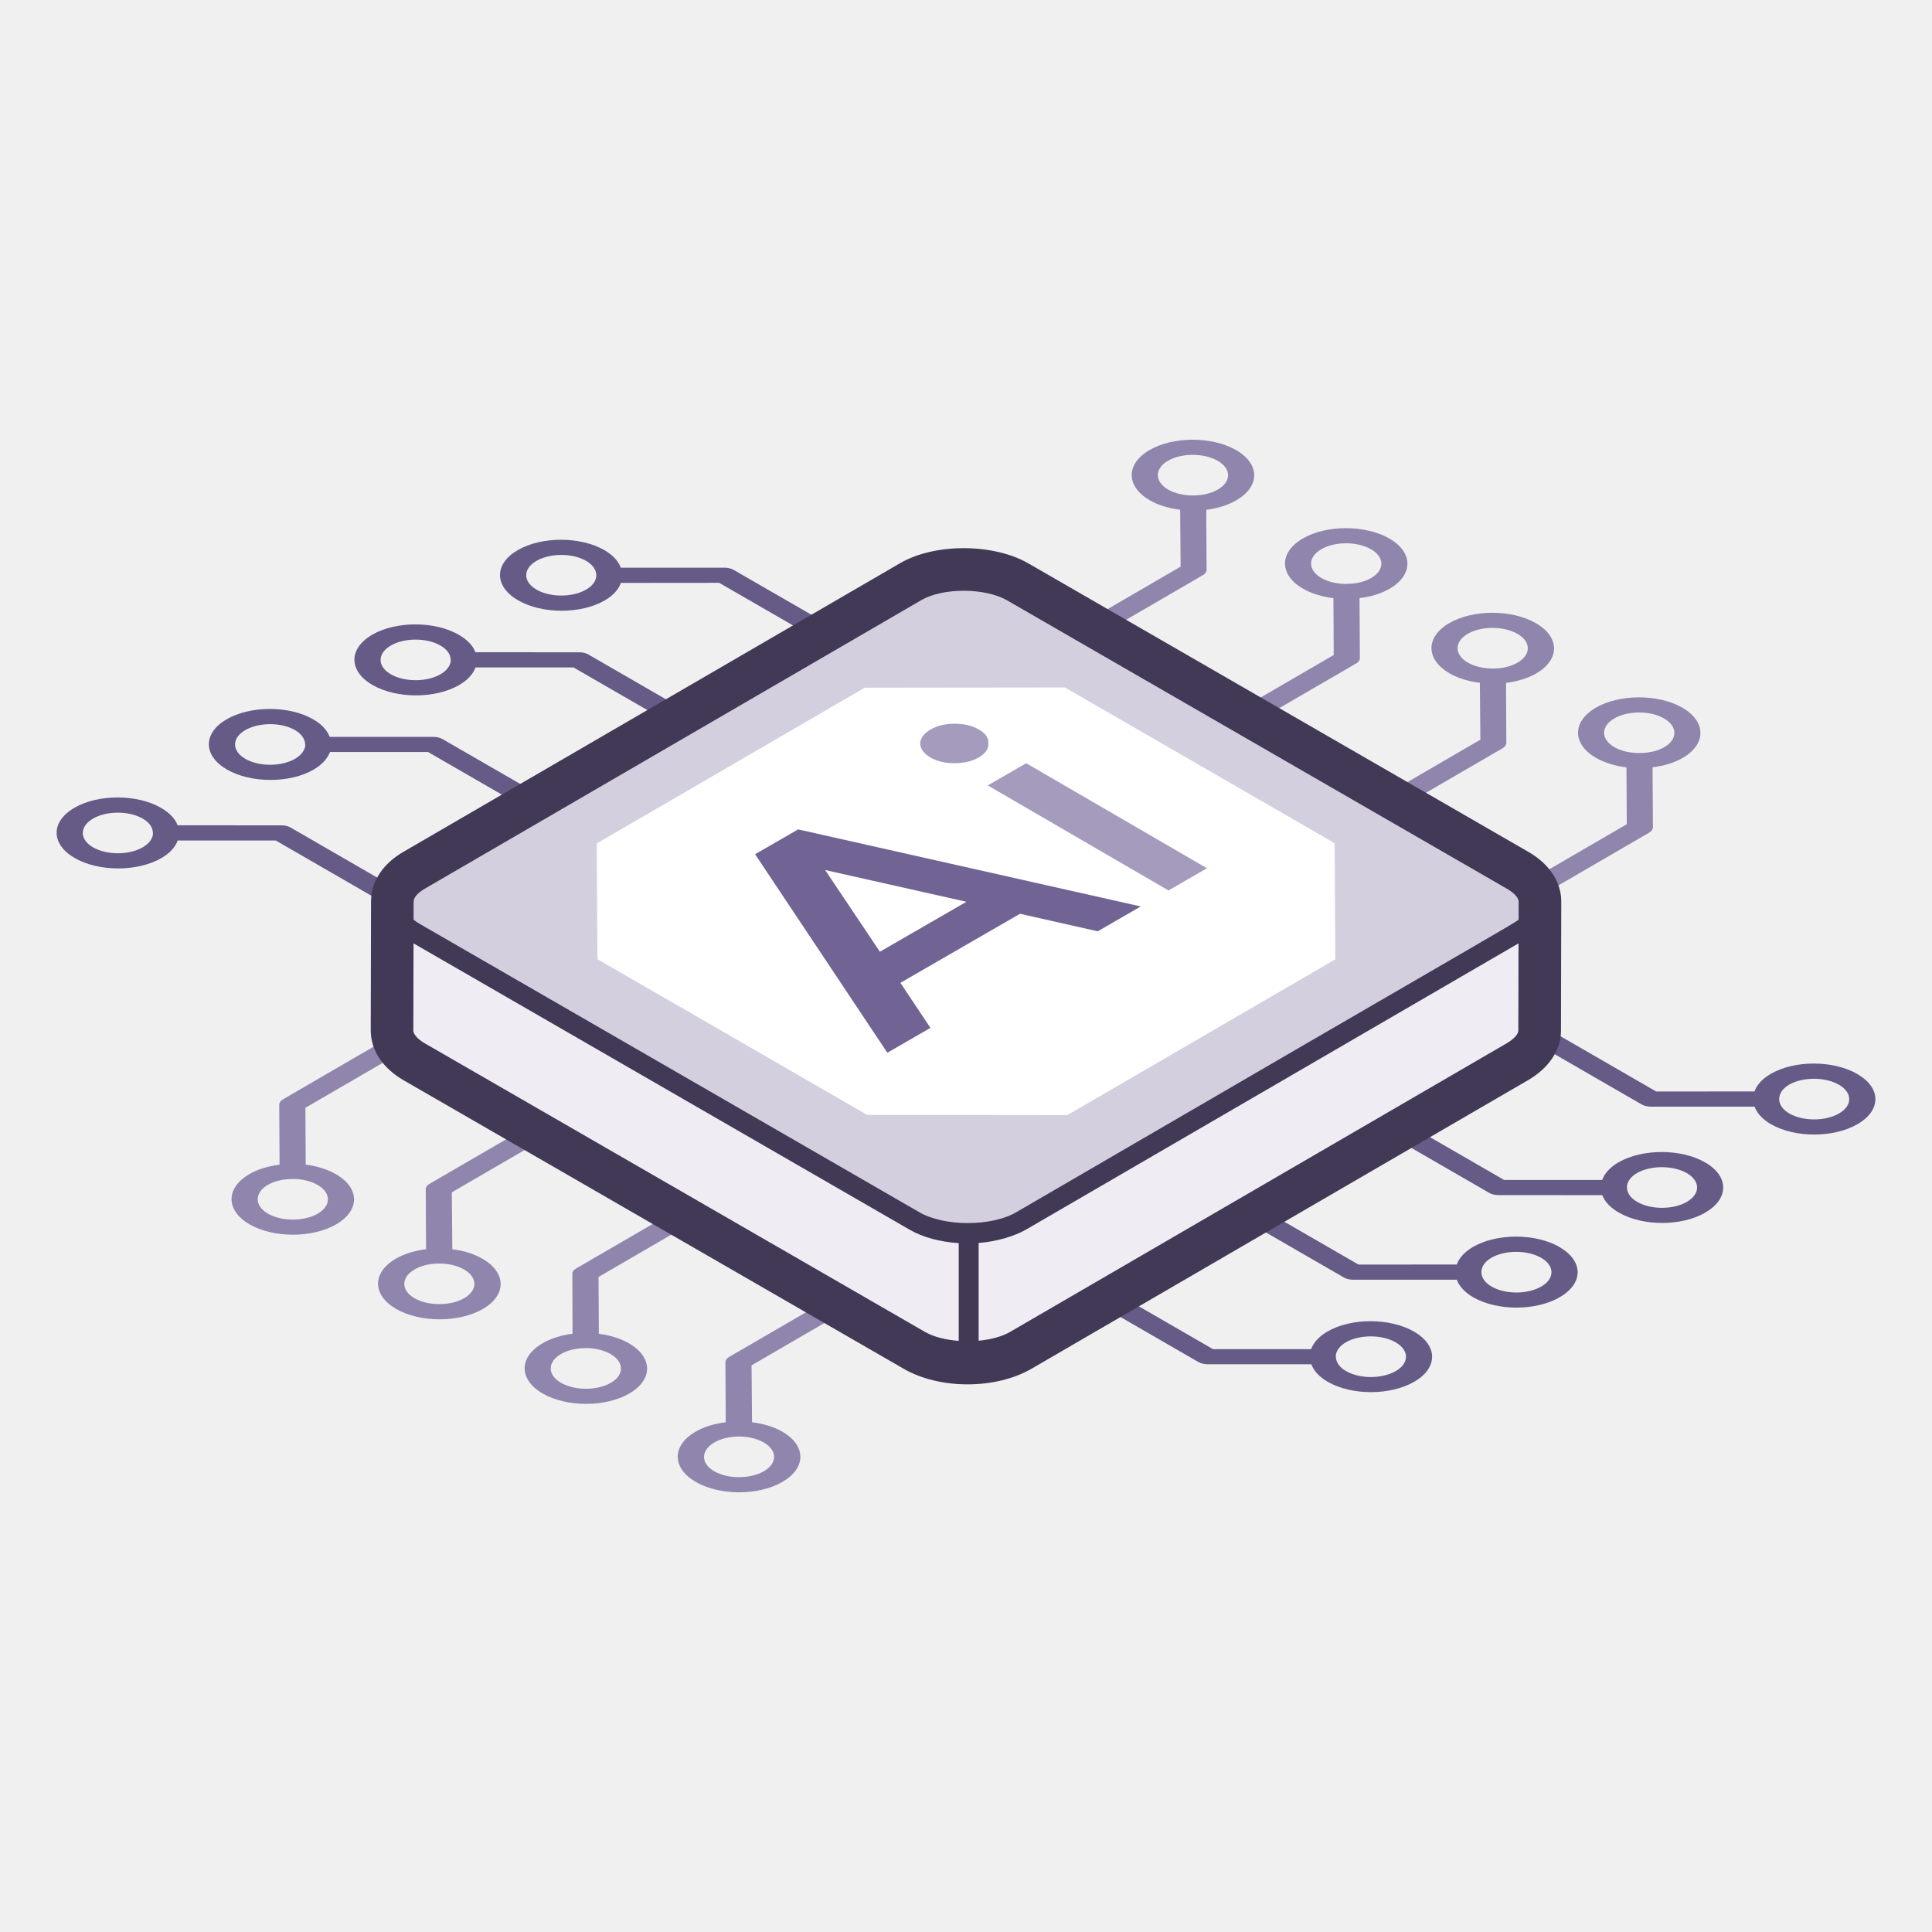
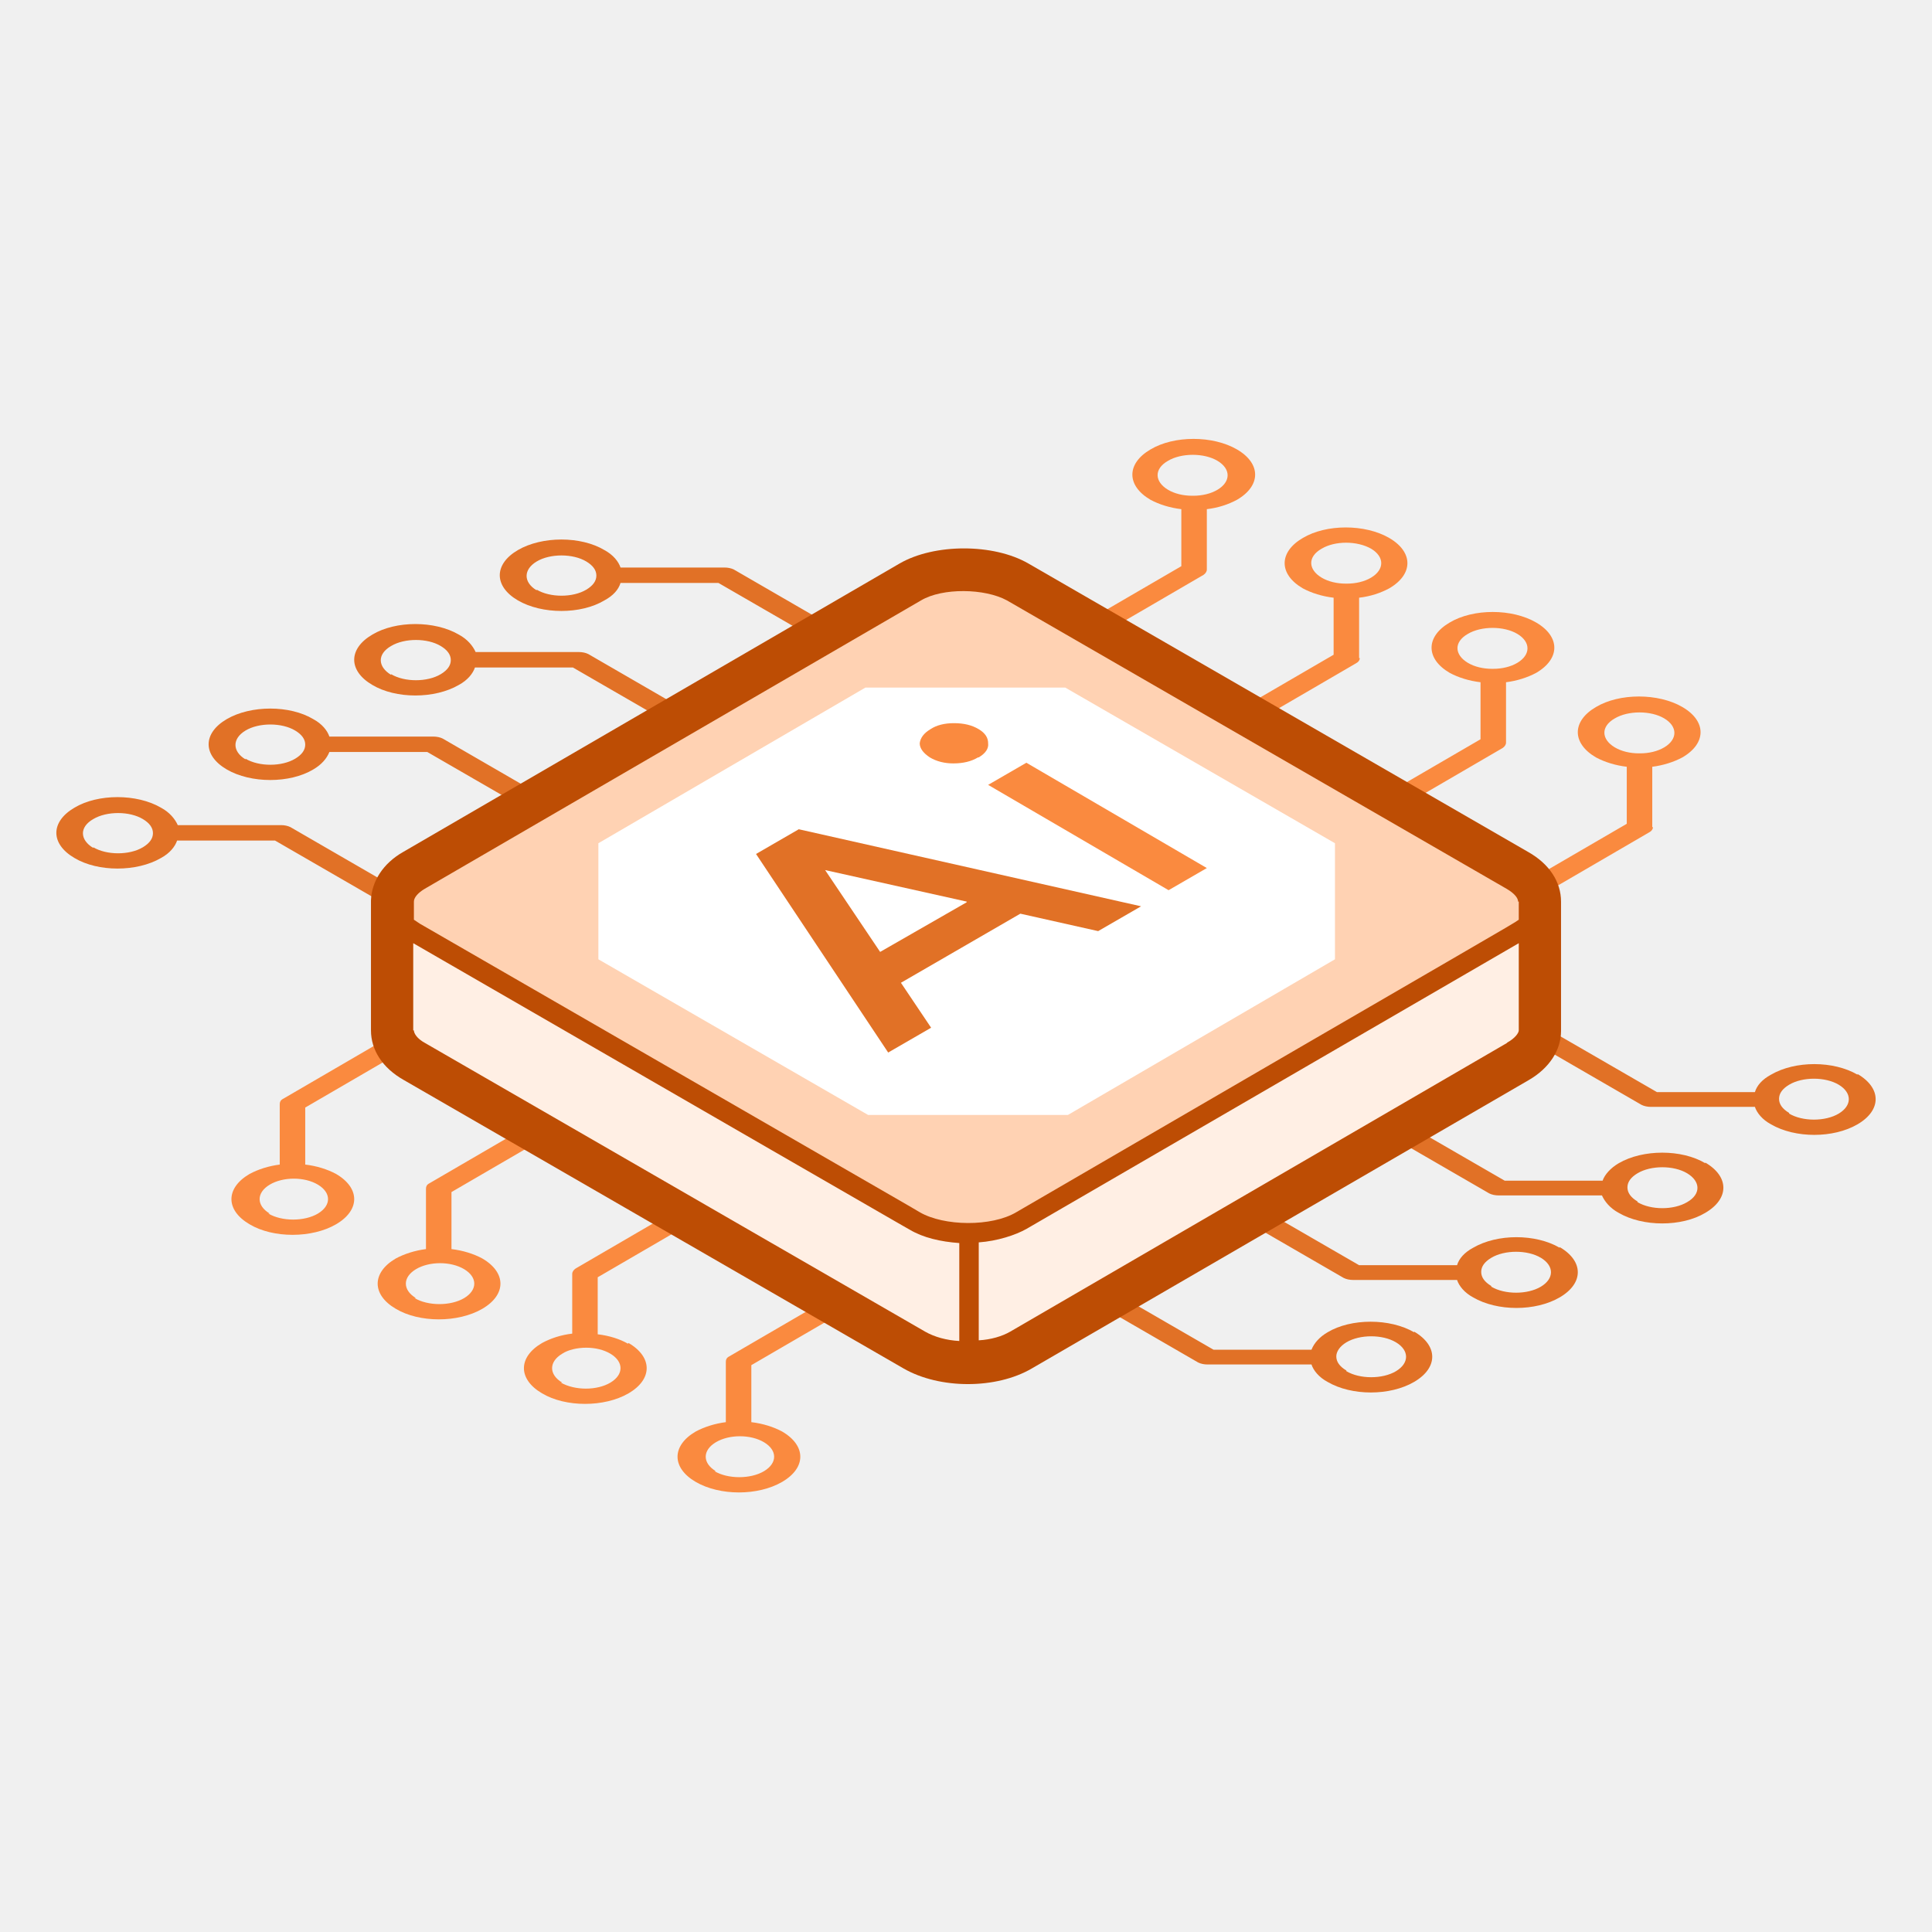
- <svg xmlns="http://www.w3.org/2000/svg" height="288" width="288">
-   <svg enable-background="new 0 0 68 68" height="288" viewBox="0 0 68 68" width="288">
-     <path d="m58.177 29.122c-.005.071-.052.139-.134.186l-3.739 2.173c-.181.105-.473.105-.655-0-.176-.102-.177-.271.004-.376l3.604-2.095-.011-2c-.392-.051-.767-.159-1.073-.336-.839-.485-.844-1.278-.004-1.766.834-.485 2.203-.485 3.043 0.0.845.488.85 1.281.016 1.766-.303.176-.677.285-1.063.332zm-.459-2.617c.31-.003.62-.068.859-.207.478-.278.476-.732-.012-1.013-.481-.278-1.266-.278-1.744-0-.484.281-.482.736-0 1.013.241.139.551.203.861.207l.018-.003zm-15.25-6.453c0.0.075-.046.142-.128.19l-3.739 2.173c-.181.105-.473.105-.655-0s-.177-.271.004-.376l3.604-2.095-.017-2.003c-.386-.047-.762-.156-1.067-.332-.845-.488-.85-1.281-.01-1.769.834-.485 2.203-.485 3.049.003.845.488.844 1.278.01 1.763-.303.176-.671.288-1.063.339zm-.454-2.613c.31-.003.614-.071.853-.21.478-.278.476-.732-.006-1.01-.481-.278-1.271-.281-1.75-.003-.484.281-.476.739.006 1.017.235.136.551.203.861.207l.017-.003zm5.849 5.728c0.0.075-.052.139-.134.186l-3.739 2.173c-.181.105-.467.108-.649.003-.182-.105-.183-.275-.002-.38l3.604-2.095-.011-2c-.392-.051-.767-.159-1.067-.332-.845-.488-.85-1.281-.01-1.769.834-.485 2.203-.485 3.049.003.839.485.844 1.278.01 1.762-.303.176-.671.288-1.063.332zm-.459-2.617c.316 0.0.62-.068.859-.207.478-.278.476-.732-.006-1.01-.487-.281-1.271-.281-1.75-.003-.484.281-.482.736.006 1.017.235.136.551.203.861.207l.017-.003zm5.614 5.593c0.0.075-.046.142-.128.19l-3.739 2.173c-.181.105-.473.105-.655-0-.182-.105-.177-.271.004-.376l3.604-2.095-.017-2.003c-.386-.047-.762-.156-1.067-.332-.845-.488-.85-1.281-.01-1.769.834-.485 2.203-.485 3.049.003.845.488.85 1.281.016 1.766-.303.176-.677.285-1.069.336zm-.454-2.613c.31-.003.614-.071.853-.21.478-.278.476-.732-.006-1.01-.481-.278-1.271-.281-1.75-.003-.484.281-.476.739.006 1.017.235.136.551.203.861.207l.017-.003zm-25.028 26.861c.845.488.844 1.278.004 1.766-.84.488-2.203.491-3.049.003-.845-.488-.85-1.281-.01-1.769.303-.176.677-.285 1.063-.332l-.012-2.115c-0-.068.046-.136.134-.186l3.739-2.173c.181-.105.473-.105.655-0.0.176.102.177.271-.004.376l-3.604 2.095.017 2.003c.387.047.762.156 1.067.332zm-2.397 1.393c.481.278 1.271.275 1.75-.003.478-.278.476-.732-.006-1.01-.241-.139-.545-.207-.855-.21l-.018.003-.018-.003c-.31.003-.614.071-.853.21-.478.278-.481.736-0 1.013m-8.158-7.48c.845.488.856 1.278.016 1.766-.84.488-2.209.488-3.054 0-.845-.488-.85-1.281-.01-1.769.303-.176.677-.285 1.063-.332l-.012-2.115c-0-.068.046-.136.133-.186l3.739-2.173c.181-.105.473-.105.655-0.0.176.102.177.271-.004.376l-3.604 2.095.017 2.003c.386.047.756.159 1.061.336zm-2.391 1.39c.481.278 1.271.275 1.75-.003.478-.278.476-.732-.006-1.01-.241-.139-.545-.207-.861-.207l-.012 0-.018-.003c-.31.003-.614.071-.853.21-.478.278-.482.735-0 1.013m7.546 1.586c.845.488.856 1.278.016 1.766-.84.488-2.209.488-3.054 0-.839-.485-.844-1.278-.004-1.766.303-.176.671-.288 1.057-.336l-.006-2.112c-.006-.071.046-.136.134-.186l3.739-2.173c.181-.105.468-.108.65-.003.182.105.183.275.002.38l-3.604 2.095.011 2c.392.051.762.163 1.061.336zm-2.391 1.39c.487.281 1.277.278 1.755 0.0.478-.278.476-.732-.012-1.013-.235-.136-.545-.207-.855-.21l-.018.003-.012-0c-.316-0-.626.071-.859.207-.478.278-.482.736-0 1.013m-7.918-7.341c.84.485.85 1.274.01 1.762-.84.488-2.209.488-3.049.003-.845-.488-.85-1.281-.01-1.769.303-.176.677-.285 1.063-.332l-.012-2.115c-0-.068.046-.136.134-.186l3.739-2.173c.181-.105.473-.105.65-.003.182.105.183.275.002.38l-3.604 2.095.011 2c.392.051.762.163 1.067.339zm-2.391 1.39c.481.278 1.271.275 1.75-.003.478-.278.476-.732-.006-1.01-.241-.139-.551-.21-.855-.21l-.018.003-.018-.003c-.31.003-.62.068-.859.207-.478.278-.481.736.006 1.017" fill="#8f85ad" />
-     <path d="m13.987 31.298c.182.105.183.275.002.38-.181.105-.473.105-.655-0l-3.628-2.095-3.452 0c-.081.224-.267.441-.57.617-.84.488-2.209.488-3.054 0-.845-.488-.85-1.281-.01-1.769.834-.485 2.203-.485 3.049.003.305.176.5.39.583.613l3.646.003c.123-.003.24.024.328.075zm-10.711-1.474c.481.278 1.265.278 1.75-.003.233-.136.355-.315.36-.495l-.006-.01-0-.007c-.001-.183-.119-.359-.36-.498-.481-.278-1.265-.278-1.744-0-.484.281-.481.736-0 1.013m16.065-1.637c.182.105.183.275.008.376-.181.105-.473.105-.655-0l-3.628-2.095-3.452 0c-.087.227-.273.444-.576.62-.834.485-2.203.485-3.049-.003-.845-.488-.85-1.281-.016-1.766.84-.488 2.209-.488 3.054-0.0.305.176.494.393.577.617l3.651-0c.117 0.0.234.027.322.078zm-10.705-1.478c.481.278 1.266.278 1.744 0.0.239-.139.361-.319.366-.498l-.006-.01-0-.007c-.007-.18-.119-.359-.36-.498-.481-.278-1.265-.278-1.75.003-.478.278-.476.732.006 1.01m15.832-1.502c.182.105.183.275.002.38-.181.105-.473.105-.655 0l-3.628-2.095-3.452 0c-.081.224-.267.441-.57.617-.84.488-2.209.488-3.054 0-.845-.488-.85-1.281-.01-1.769.834-.485 2.203-.485 3.049.003.305.176.5.39.583.613l3.645.003c.123-.003.24.024.328.075zm-10.711-1.474c.481.278 1.266.278 1.75-.003.233-.136.355-.315.36-.495l-.006-.01-0-.007c-.001-.183-.119-.359-.36-.498-.481-.278-1.266-.278-1.744 0-.484.281-.481.736-0 1.013m15.832-1.502c.182.105.183.275.002.38-.175.102-.468.102-.65-.003l-3.628-2.095-3.458.003c-.081.224-.267.441-.57.617-.834.485-2.203.485-3.049-.003-.845-.488-.85-1.281-.016-1.766.84-.488 2.209-.488 3.054-0.0.305.176.494.393.577.617l3.651-0c.117 0.0.234.027.322.078zm-10.705-1.478c.481.278 1.266.278 1.744 0.0.239-.139.355-.315.36-.495l-.006-.01.006-.01c-.007-.18-.119-.359-.36-.498-.481-.278-1.266-.278-1.75.003-.478.278-.476.732.006 1.01m41.133 20.16c.845.488.844 1.278.004 1.766-.834.485-2.197.488-3.043-0-.305-.176-.5-.39-.583-.613l-3.646-.003c-.123.003-.246-.027-.328-.075l-3.763-2.173c-.182-.105-.183-.275-.002-.38.181-.105.473-.105.655-0l3.628 2.095 3.452 0c.081-.224.273-.444.57-.617.84-.488 2.209-.488 3.054-0zm-2.391 1.39c.481.278 1.266.278 1.744 0.0.484-.281.482-.736 0-1.013-.481-.278-1.271-.281-1.756 0-.233.136-.349.319-.354.498l.006.01 0.0.007c.001.183.119.359.36.498m7.745-4.501c.845.488.85 1.274.01 1.763-.84.488-2.203.491-3.049.003-.305-.176-.494-.393-.577-.617l-3.651-0c-.117 0-.24-.03-.322-.078l-3.763-2.173c-.182-.105-.183-.275-.002-.38.175-.102.468-.102.649.003l3.628 2.095 3.458-.003c.081-.224.267-.441.57-.617.84-.488 2.203-.485 3.049.003zm-2.391 1.39c.481.278 1.266.278 1.75-.003.478-.278.476-.732-.006-1.01-.481-.278-1.271-.281-1.75-.003-.239.139-.349.319-.354.498l.006.01-.006.01c.007.18.119.359.36.498m-13.21 7.677c.845.488.844 1.278.01 1.762-.84.488-2.203.491-3.049.003-.305-.176-.494-.393-.577-.617l-3.651 0c-.117 0-.24-.031-.322-.078l-3.763-2.173c-.182-.105-.183-.275-.008-.376.181-.105.473-.105.655-0l3.628 2.095 3.452 0c.087-.227.273-.444.576-.62.834-.485 2.203-.485 3.049.003zm-2.391 1.39c.481.278 1.266.278 1.75-.003.478-.278.476-.732-.006-1.01-.481-.278-1.271-.281-1.75-.003-.239.139-.355.322-.36.502l.006.01 0.0.007c.007.18.119.359.36.498m7.512-4.366c.845.488.85 1.274.01 1.762s-2.203.491-3.049.003c-.305-.176-.494-.393-.577-.617l-3.651-0c-.117 0-.24-.03-.322-.078l-3.763-2.173c-.182-.105-.183-.275-.002-.38.175-.102.468-.102.65.003l3.628 2.095 3.458-.003c.081-.224.267-.441.57-.617.84-.488 2.203-.485 3.049.003zm-2.391 1.39c.481.278 1.266.278 1.75-.003.478-.278.476-.732-.006-1.01-.481-.278-1.271-.281-1.75-.003-.239.139-.349.319-.354.498l.006.01-.006.01c.007.18.119.359.36.498" fill="#665a87" />
-     <path d="m53.415 30.635c1.037.599 1.043 1.575.012 2.174l-17.484 10.161c-1.031.599-2.722.603-3.76.004l-17.592-10.157c-1.044-.603-1.049-1.586-.019-2.185l17.484-10.161c1.031-.599 2.722-.595 3.766.007z" fill="#8f85ad" />
-     <path d="m54.201 31.726-.01 4.553c0 .391-.261.782-.772 1.083l-17.483 10.161c-1.033.602-2.728.602-3.761 0l-17.593-10.151c-.522-.301-.782-.702-.782-1.103l.01-4.533c0 .391.271.782.782 1.083l17.593 10.151c1.033.602 2.728.602 3.761 0l17.483-10.161c.512-.301.762-.692.772-1.083z" fill="#efedf3" />
-     <path d="m53.415 30.635c1.037.599 1.043 1.575.012 2.174l-17.484 10.161c-1.031.599-2.722.603-3.76.004l-17.592-10.157c-1.044-.603-1.049-1.586-.019-2.185l17.484-10.161c1.031-.599 2.722-.595 3.766.007z" fill="#d3cfdf" />
-     <path d="m34.096 43.421v4.554" fill="#eaf0f6" />
-     <path d="m53.794 29.983-17.594-10.151c-1.238-.714-3.304-.719-4.523-.008l-17.482 10.16c-.712.413-1.12 1.029-1.135 1.702-.001.017-.001.034-.001.051l-.01 4.533c0 .689.422 1.329 1.157 1.752l17.591 10.149c1.266.738 3.248.739 4.516 0l17.487-10.163c.725-.427 1.141-1.058 1.141-1.728l.01-4.555c-0-.684-.422-1.319-1.157-1.743zm-.752 6.731-17.484 10.161c-.292.17-.69.274-1.113.314v-3.44c.666-.052 1.294-.254 1.676-.476l17.326-10.07-.007 3.076c0.0.1-.125.273-.399.435zm-38.494-.443.007-3.068c23.918 13.805 15.669 9.044 17.453 10.074.476.275 1.085.435 1.736.477v3.44c-.452-.034-.883-.137-1.196-.32l-17.594-10.151c-.3-.173-.407-.352-.407-.451zm38.903-4.547-.001.644c-.256.199-.345.206-17.682 10.299-.877.51-2.538.506-3.409-0-1.804-1.041 6.523 3.765-17.593-10.153-.078-.045-.144-.094-.209-.144l.001-.533c.002-.032.003-.065.001-.098-.006-.142.138-.312.388-.457l17.483-10.161c.759-.442 2.242-.437 3.019.011l17.594 10.151c.281.162.407.339.407.442z" fill="#413956" />
-     <path d="m46.975 29.678.023 4.089-9.432 5.481-7.046-.008-9.493-5.481-.023-4.073 9.432-5.481 7.045-.008z" fill="#fff" />
-     <path d="m34.447 26.66c.23-.133.353-.297.34-.492.015-.195-.106-.359-.334-.492-.229-.133-.512-.203-.862-.203-.324-0-.607.07-.838.203-.23.133-.353.297-.367.492.012.195.133.359.361.492.229.133.512.203.835.203.351 0.0.635-.07.865-.203z" fill="#a49bbd" />
-     <path d="m42.48 30.559-6.361-3.696-1.353.781 6.361 3.697z" fill="#a49bbd" />
-     <path d="m28.092 29.192 12.06 2.712-1.516.875-2.735-.617-4.21 2.43 1.057 1.586-1.516.875-4.656-6.987zm5.922 2.548-4.972-1.118 1.927 2.876z" fill="#716495" />
-   </svg>
+ <svg xmlns="http://www.w3.org/2000/svg" viewBox="0 0 288 288">
+   <path d="m246.4 123.3c0 .3-.2.6-.6.8l-15.8 9.2c-.8.4-2 .4-2.8 0-.7-.4-.8-1.1 0-1.6l15.3-8.9v-8.5c-1.7-.2-3.3-.7-4.6-1.4-3.6-2.1-3.6-5.4 0-7.5 3.5-2.1 9.3-2.1 12.9 0s3.6 5.4 0 7.5c-1.3.7-2.9 1.2-4.5 1.4v9zm-1.9-11c1.3 0 2.6-.3 3.6-.9 2-1.2 2-3.1 0-4.3s-5.4-1.2-7.4 0c-2.1 1.2-2 3.1 0 4.3 1 .6 2.3.9 3.6.9s0 0 0 0zm-64.6-27.4c0 .3-.2.6-.5.8l-15.8 9.2c-.8.4-2 .4-2.8 0s-.8-1.1 0-1.6l15.3-8.9v-8.5c-1.7-.2-3.3-.7-4.6-1.4-3.6-2.1-3.6-5.4 0-7.5 3.5-2.1 9.3-2.1 12.9 0s3.6 5.4 0 7.5c-1.3.7-2.8 1.2-4.5 1.4v8.9zm-2-11c1.3 0 2.6-.3 3.6-.9 2-1.2 2-3.1 0-4.3s-5.4-1.2-7.4 0c-2.1 1.2-2 3.1 0 4.3 1 .6 2.3.9 3.6.9s0 0 0 0zm24.8 24.2c0 .3-.2.6-.6.8l-15.8 9.2c-.8.4-2 .5-2.8 0-.8-.4-.8-1.2 0-1.6l15.3-8.9v-8.5c-1.7-.2-3.3-.7-4.6-1.4-3.6-2.1-3.6-5.4 0-7.5 3.5-2.1 9.3-2.1 12.9 0s3.6 5.4 0 7.5c-1.3.7-2.8 1.2-4.5 1.4v9zm-1.9-11.1c1.3 0 2.6-.3 3.6-.9 2-1.2 2-3.1 0-4.3-2.1-1.2-5.4-1.2-7.4 0-2.1 1.2-2 3.1 0 4.3 1 .6 2.3.9 3.6.9s0 0 0 0zm23.7 23.7c0 .3-.2.6-.5.8l-15.8 9.2c-.8.4-2 .4-2.8 0s-.8-1.1 0-1.6l15.3-8.9v-8.5c-1.7-.2-3.3-.7-4.6-1.4-3.6-2.1-3.6-5.4 0-7.5 3.5-2.1 9.3-2.1 12.9 0s3.6 5.4 0 7.5c-1.3.7-2.9 1.2-4.5 1.4v8.9zm-1.9-11c1.3 0 2.6-.3 3.6-.9 2-1.2 2-3.1 0-4.3s-5.4-1.2-7.4 0c-2.1 1.2-2 3.1 0 4.3 1 .6 2.3.9 3.6.9s0 0 0 0zm-106 113.7c3.6 2.1 3.6 5.4 0 7.5s-9.3 2.1-12.9 0-3.6-5.4 0-7.5c1.3-.7 2.9-1.2 4.5-1.4v-9c0-.3.1-.6.5-.8l15.8-9.2c.8-.4 2-.4 2.8 0 .7.4.7 1.1 0 1.6l-15.3 8.9v8.5c1.7.2 3.3.7 4.6 1.4zm-10.1 5.9c2 1.2 5.4 1.2 7.4 0s2-3.1 0-4.3c-1-.6-2.3-.9-3.6-.9s0 0 0 0c-1.3 0-2.6.3-3.6.9-2 1.2-2 3.1 0 4.3m-34.8-31.7c3.6 2.1 3.6 5.4 0 7.5s-9.4 2.1-12.9 0c-3.6-2.1-3.6-5.4 0-7.5 1.3-.7 2.9-1.2 4.5-1.4v-9c0-.3.1-.6.5-.8l15.8-9.2c.8-.4 2-.4 2.8 0 .7.4.7 1.1 0 1.6l-15.3 8.9v8.5c1.7.2 3.3.7 4.6 1.4zm-10.1 5.9c2 1.2 5.4 1.2 7.4 0s2-3.1 0-4.3c-1-.6-2.3-.9-3.6-.9s0 0 0 0c-1.3 0-2.6.3-3.6.9-2 1.2-2 3.1 0 4.3m31.7 6.7c3.6 2.1 3.6 5.4 0 7.5s-9.4 2.1-12.9 0c-3.6-2.1-3.6-5.4 0-7.5 1.3-.7 2.8-1.2 4.5-1.4v-8.9c0-.3.2-.6.5-.8l15.8-9.2c.8-.4 2-.5 2.8 0 .8.4.8 1.2 0 1.6l-15.3 8.9v8.5c1.7.2 3.3.7 4.5 1.4zm-10.1 5.9c2.1 1.2 5.4 1.2 7.4 0s2-3.1 0-4.3c-1-.6-2.3-.9-3.6-.9s0 0 0 0c-1.3 0-2.7.3-3.6.9-2 1.2-2 3.1 0 4.3m-33.7-31.1c3.6 2.1 3.6 5.4 0 7.5s-9.4 2.1-12.9 0c-3.6-2.1-3.6-5.4 0-7.5 1.3-.7 2.9-1.2 4.5-1.4v-9c0-.3.1-.6.5-.8l15.8-9.2c.8-.4 2-.4 2.8 0s.8 1.2 0 1.6l-15.3 8.9v8.5c1.7.2 3.3.7 4.6 1.4zm-10.1 5.9c2 1.2 5.4 1.2 7.4 0s2-3.1 0-4.3c-1-.6-2.3-.9-3.6-.9s0 0 0 0c-1.3 0-2.6.3-3.6.9-2 1.2-2 3.1 0 4.3" fill="#fa8a3f" />
+   <path d="m59.2 132.6c.8.4.8 1.2 0 1.6s-2 .4-2.8 0l-15.4-8.9h-14.6c-.3.9-1.1 1.9-2.4 2.6-3.6 2.1-9.4 2.1-12.9 0-3.6-2.1-3.6-5.4 0-7.5 3.5-2.1 9.3-2.1 12.9 0 1.3.7 2.1 1.7 2.5 2.6h15.4c.5 0 1 .1 1.4.3l15.9 9.2zm-45.3-6.3c2 1.2 5.4 1.2 7.4 0 1-.6 1.5-1.3 1.5-2.1s0 0 0 0c0-.8-.5-1.5-1.5-2.1-2-1.2-5.4-1.2-7.4 0-2.1 1.2-2 3.1 0 4.3m68-7c.8.4.8 1.2 0 1.6s-2 .4-2.8 0l-15.4-8.9h-14.6c-.4 1-1.2 1.9-2.4 2.6-3.5 2.1-9.3 2.1-12.9 0s-3.6-5.4 0-7.5 9.4-2.1 12.9 0c1.3.7 2.1 1.7 2.4 2.6h15.5c.5 0 1 .1 1.4.3l15.9 9.2zm-45.3-6.3c2 1.2 5.4 1.2 7.4 0 1-.6 1.5-1.3 1.5-2.1s0 0 0 0c0-.8-.5-1.5-1.5-2.1-2-1.2-5.4-1.2-7.4 0s-2 3.1 0 4.3m67-6.4c.8.4.8 1.2 0 1.6s-2 .4-2.8 0l-15.4-8.9h-14.6c-.3.9-1.1 1.9-2.4 2.6-3.6 2.1-9.4 2.1-12.9 0-3.6-2.1-3.6-5.4 0-7.5 3.5-2.1 9.3-2.1 12.9 0 1.3.7 2.1 1.7 2.5 2.6h15.4c.5 0 1 .1 1.4.3l15.9 9.2zm-45.3-6.3c2 1.2 5.4 1.2 7.4 0 1-.6 1.5-1.3 1.5-2.1s0 0 0 0c0-.8-.5-1.5-1.5-2.1-2-1.2-5.4-1.2-7.4 0-2.1 1.2-2 3.1 0 4.3m67-6.4c.8.4.8 1.2 0 1.6-.7.4-2 .4-2.8 0l-15.4-8.9h-14.6c-.3 1-1.1 1.9-2.4 2.6-3.5 2.1-9.3 2.1-12.9 0s-3.6-5.4 0-7.5 9.4-2.1 12.9 0c1.3.7 2.1 1.7 2.4 2.6h15.5c.5 0 1 .1 1.4.3l15.9 9.2zm-45.3-6.3c2 1.2 5.4 1.2 7.4 0 1-.6 1.5-1.3 1.5-2.1s0 0 0 0c0-.8-.5-1.5-1.5-2.1-2-1.2-5.4-1.2-7.4 0s-2 3.1 0 4.3m174.2 85.3c3.6 2.1 3.6 5.4 0 7.5-3.5 2.1-9.3 2.1-12.9 0-1.3-.7-2.1-1.7-2.5-2.6h-15.4c-.5 0-1-.1-1.4-.3l-15.9-9.2c-.8-.4-.8-1.2 0-1.6s2-.4 2.8 0l15.4 8.9h14.6c.3-.9 1.2-1.9 2.4-2.6 3.6-2.1 9.4-2.1 12.9 0zm-10.1 5.9c2 1.2 5.4 1.2 7.4 0 2.1-1.2 2-3.1 0-4.3s-5.4-1.2-7.4 0c-1 .6-1.5 1.3-1.5 2.1s0 0 0 0c0 .8.5 1.5 1.5 2.1m32.8-19c3.6 2.1 3.6 5.4 0 7.5s-9.3 2.1-12.9 0c-1.3-.7-2.1-1.7-2.4-2.6h-15.5c-.5 0-1-.1-1.4-.3l-15.9-9.2c-.8-.4-.8-1.2 0-1.6.7-.4 2-.4 2.8 0l15.4 8.9h14.6c.3-1 1.1-1.9 2.4-2.6 3.6-2.1 9.3-2.1 12.9 0zm-10.2 5.9c2 1.2 5.4 1.2 7.4 0s2-3.1 0-4.3-5.4-1.2-7.4 0c-1 .6-1.5 1.3-1.5 2.1s0 0 0 0c0 .8.5 1.5 1.5 2.1m-55.9 32.6c3.6 2.1 3.6 5.4 0 7.5s-9.3 2.1-12.9 0c-1.3-.7-2.1-1.7-2.4-2.6h-15.5c-.5 0-1-.1-1.4-.3l-15.9-9.2c-.8-.4-.8-1.2 0-1.6s2-.4 2.8 0l15.4 8.9h14.6c.4-1 1.2-1.9 2.4-2.6 3.5-2.1 9.3-2.1 12.9 0zm-10.1 5.9c2 1.2 5.4 1.2 7.4 0s2-3.1 0-4.3-5.4-1.2-7.4 0c-1 .6-1.5 1.4-1.5 2.1s0 0 0 0c0 .8.5 1.5 1.5 2.1m31.8-18.4c3.6 2.1 3.6 5.4 0 7.5s-9.3 2.1-12.9 0c-1.3-.7-2.1-1.7-2.4-2.6h-15.5c-.5 0-1-.1-1.4-.3l-15.9-9.2c-.8-.4-.8-1.2 0-1.6.7-.4 2-.4 2.8 0l15.4 8.9h14.6c.3-1 1.1-1.9 2.4-2.6 3.6-2.1 9.3-2.1 12.9 0zm-10.2 5.9c2 1.2 5.4 1.2 7.4 0s2-3.1 0-4.3-5.4-1.2-7.4 0c-1 .6-1.5 1.3-1.5 2.1s0 0 0 0c0 .8.5 1.5 1.5 2.1" fill="#e17126" />
+   <path d="m226.2 129.7c4.4 2.5 4.4 6.7 0 9.2l-74.1 43c-4.4 2.5-11.5 2.6-15.9 0l-74.5-43c-4.4-2.6-4.4-6.7 0-9.3l74.1-43c4.4-2.5 11.5-2.5 16 0l74.5 43z" fill="#8f85ad" />
+   <path d="m229.6 134.4v19.3c0 1.7-1.1 3.3-3.3 4.6l-74 43c-4.4 2.5-11.6 2.5-15.9 0l-74.5-43c-2.2-1.3-3.3-3-3.3-4.7v-19.2c0 1.7 1.2 3.3 3.4 4.6l74.5 43c4.4 2.5 11.6 2.5 15.9 0l74-43c2.2-1.3 3.2-2.9 3.3-4.6z" fill="#ffefe4" />
+   <path d="m226.2 129.7c4.4 2.5 4.4 6.7 0 9.2l-74.1 43c-4.4 2.5-11.5 2.6-15.9 0l-74.5-43c-4.4-2.6-4.4-6.7 0-9.3l74.1-43c4.4-2.5 11.5-2.5 16 0l74.5 43z" fill="#ffd2b3" />
+   <path d="m144.4 183.9v19.3" fill="#eaf0f6" />
+   <path d="m227.8 127-74.5-43c-5.2-3-14-3-19.2 0l-74 43c-3 1.7-4.7 4.4-4.8 7.2v.2 19.2c0 2.9 1.7 5.6 4.9 7.4l74.5 43c5.4 3.1 13.8 3.1 19.1 0l74.1-43c3.1-1.8 4.8-4.5 4.8-7.3v-19.3c0-2.9-1.7-5.6-4.9-7.4zm-3.2 28.5-74 43c-1.2.7-2.9 1.2-4.7 1.3v-14.6c2.8-.2 5.5-1.1 7.1-2l73.4-42.6v13c0 .4-.6 1.2-1.7 1.8zm-163-1.9v-13c101.3 58.5 66.4 38.3 74 42.7 2 1.2 4.6 1.8 7.4 2v14.6c-1.9-.1-3.7-.6-5.1-1.4l-74.5-43c-1.3-.7-1.7-1.5-1.7-1.9zm164.8-19.2v2.7c-1.1.8-1.5.9-74.9 43.6-3.7 2.2-10.8 2.1-14.4 0-7.6-4.4 27.6 15.9-74.5-43-.3-.2-.6-.4-.9-.6v-2.3c0-.1 0-.3 0-.4 0-.6.6-1.3 1.6-1.9l74-43c3.2-1.9 9.5-1.8 12.8 0l74.5 43c1.2.7 1.7 1.4 1.7 1.9z" fill="#bd4d04" />
+   <path d="m199 125.7v17.3s-39.8 23.2-39.8 23.2h-29.8s-40.2-23.2-40.2-23.2v-17.3s39.8-23.2 39.8-23.2h29.8s40.2 23.2 40.2 23.2z" fill="#fff" />
+   <path d="m145.9 112.9c1-.6 1.5-1.3 1.4-2.1 0-.8-.4-1.5-1.4-2.1s-2.2-.9-3.7-.9c-1.4 0-2.6.3-3.5.9-1 .6-1.5 1.3-1.6 2.1 0 .8.6 1.5 1.5 2.1 1 .6 2.2.9 3.5.9 1.5 0 2.7-.3 3.7-.9z" fill="#fa8a3f" />
+   <path d="m179.9 129.4-26.9-15.7-5.7 3.3 26.9 15.7z" fill="#fa8a3f" />
+   <path d="m119 123.6 51.1 11.5-6.4 3.7-11.6-2.6-17.8 10.3 4.5 6.7-6.4 3.7-19.7-29.6 6.4-3.7zm25.1 10.8-21.1-4.7 8.2 12.2 12.9-7.4z" fill="#e17126" />
</svg>
